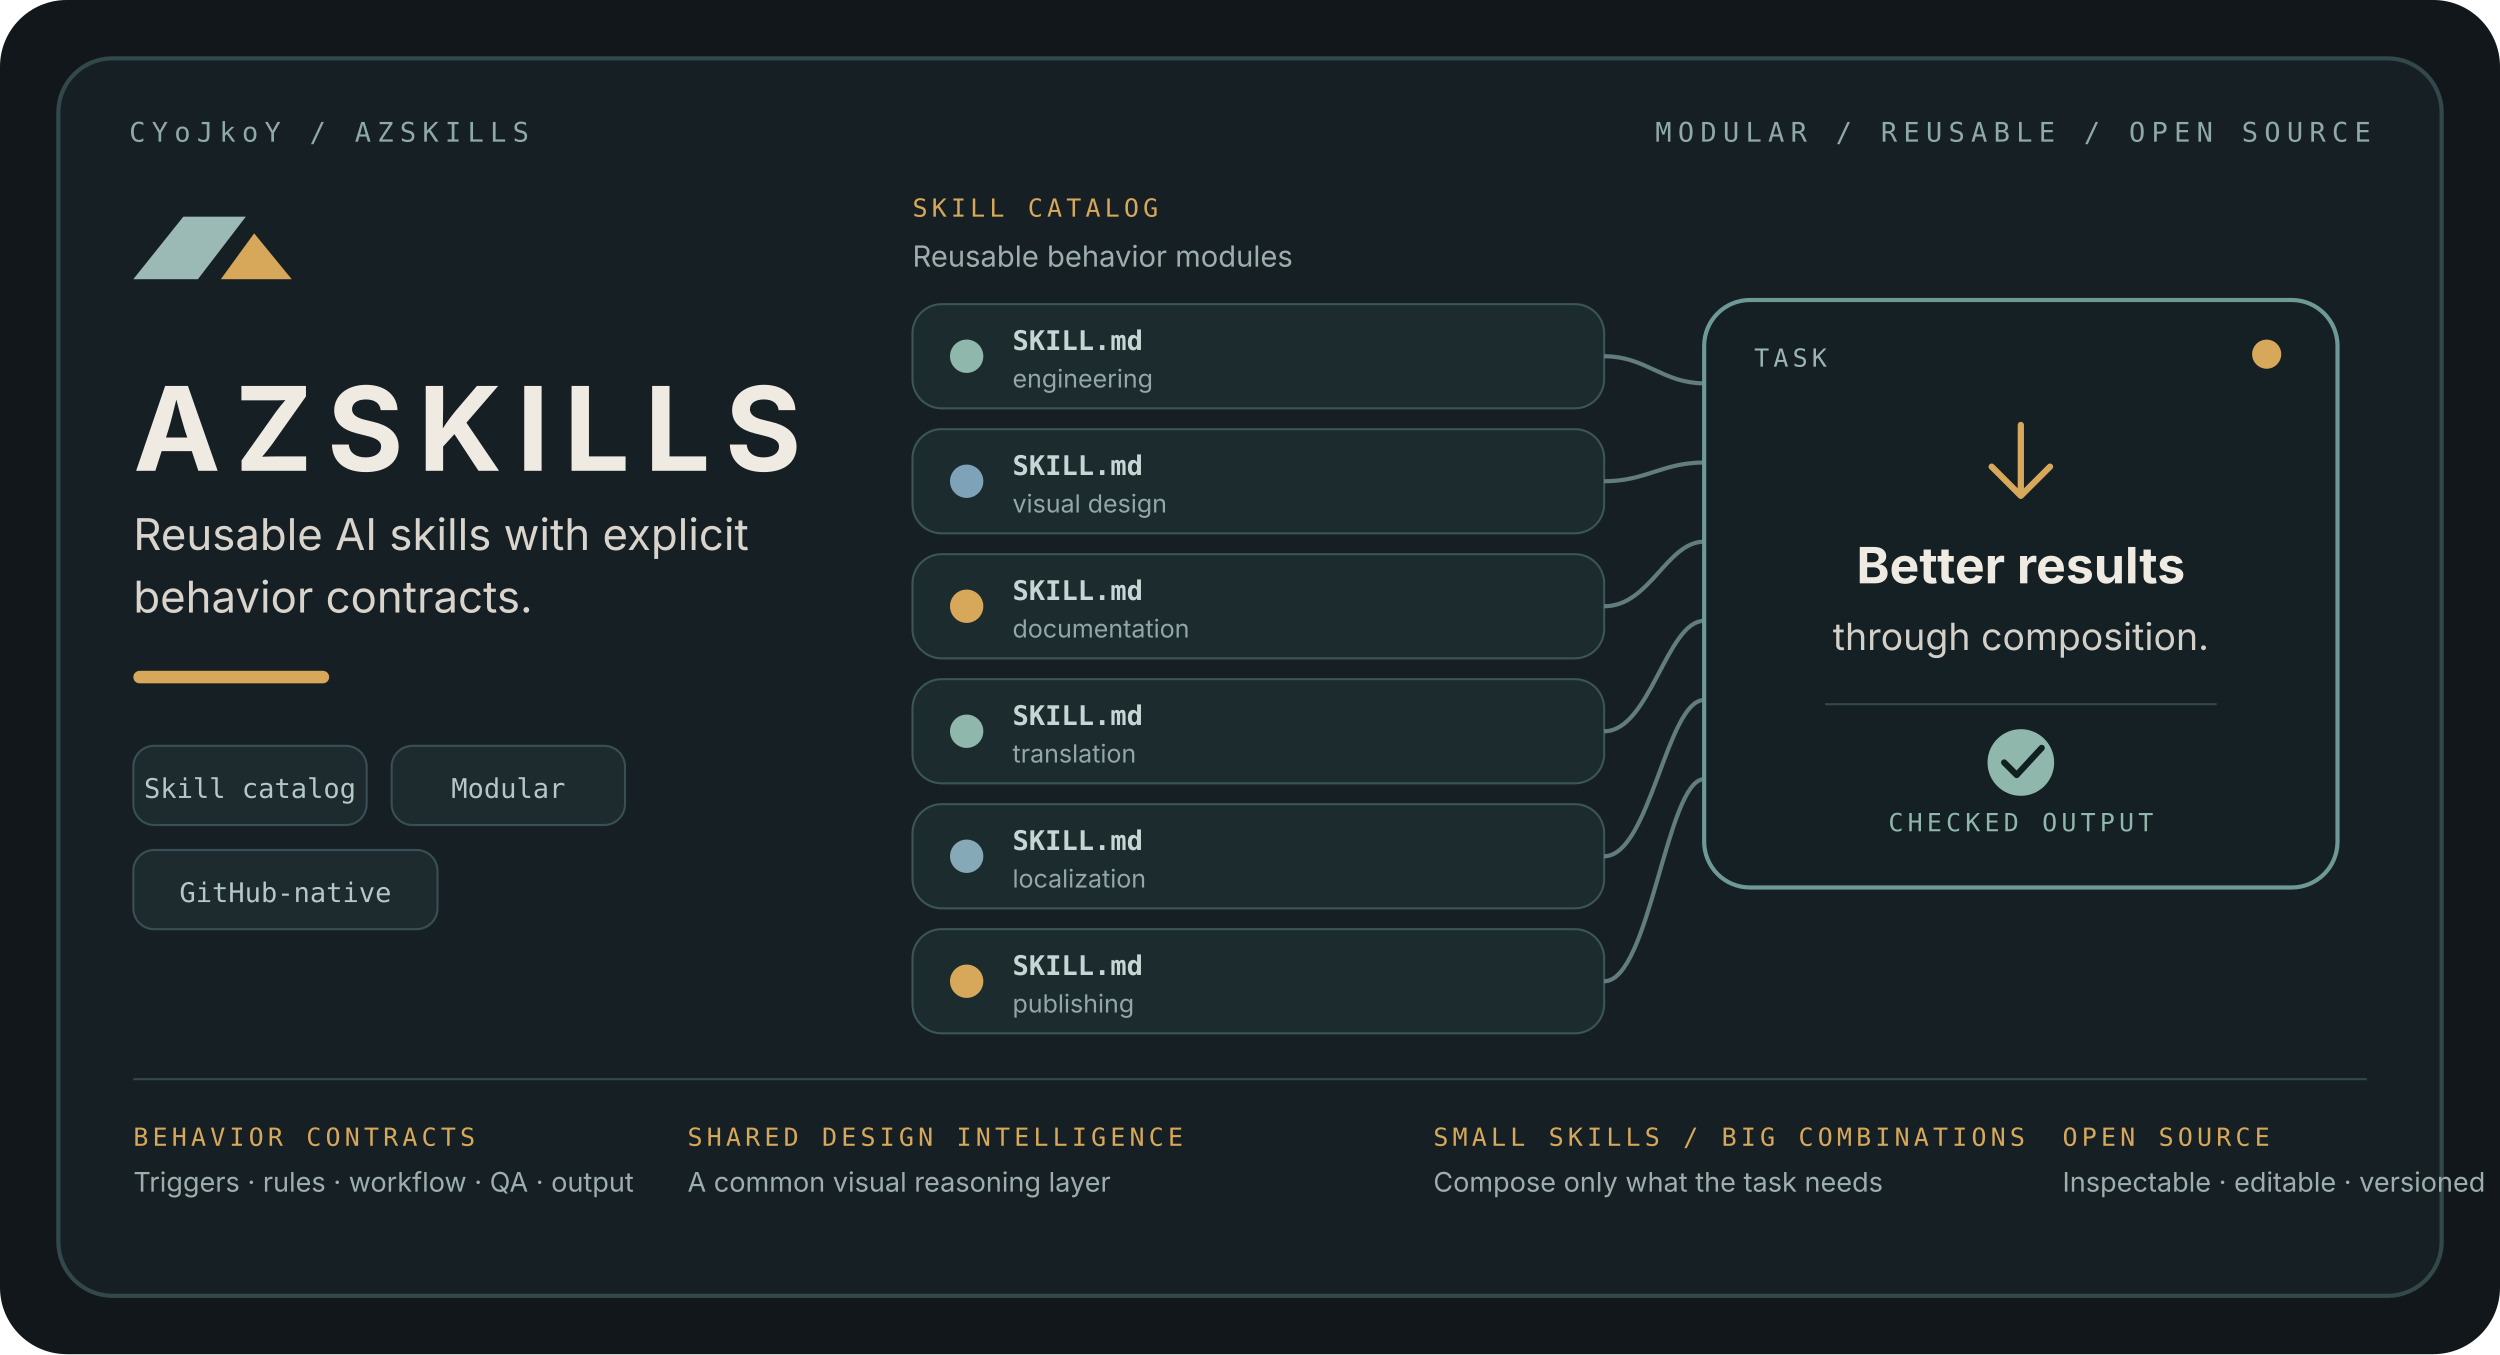
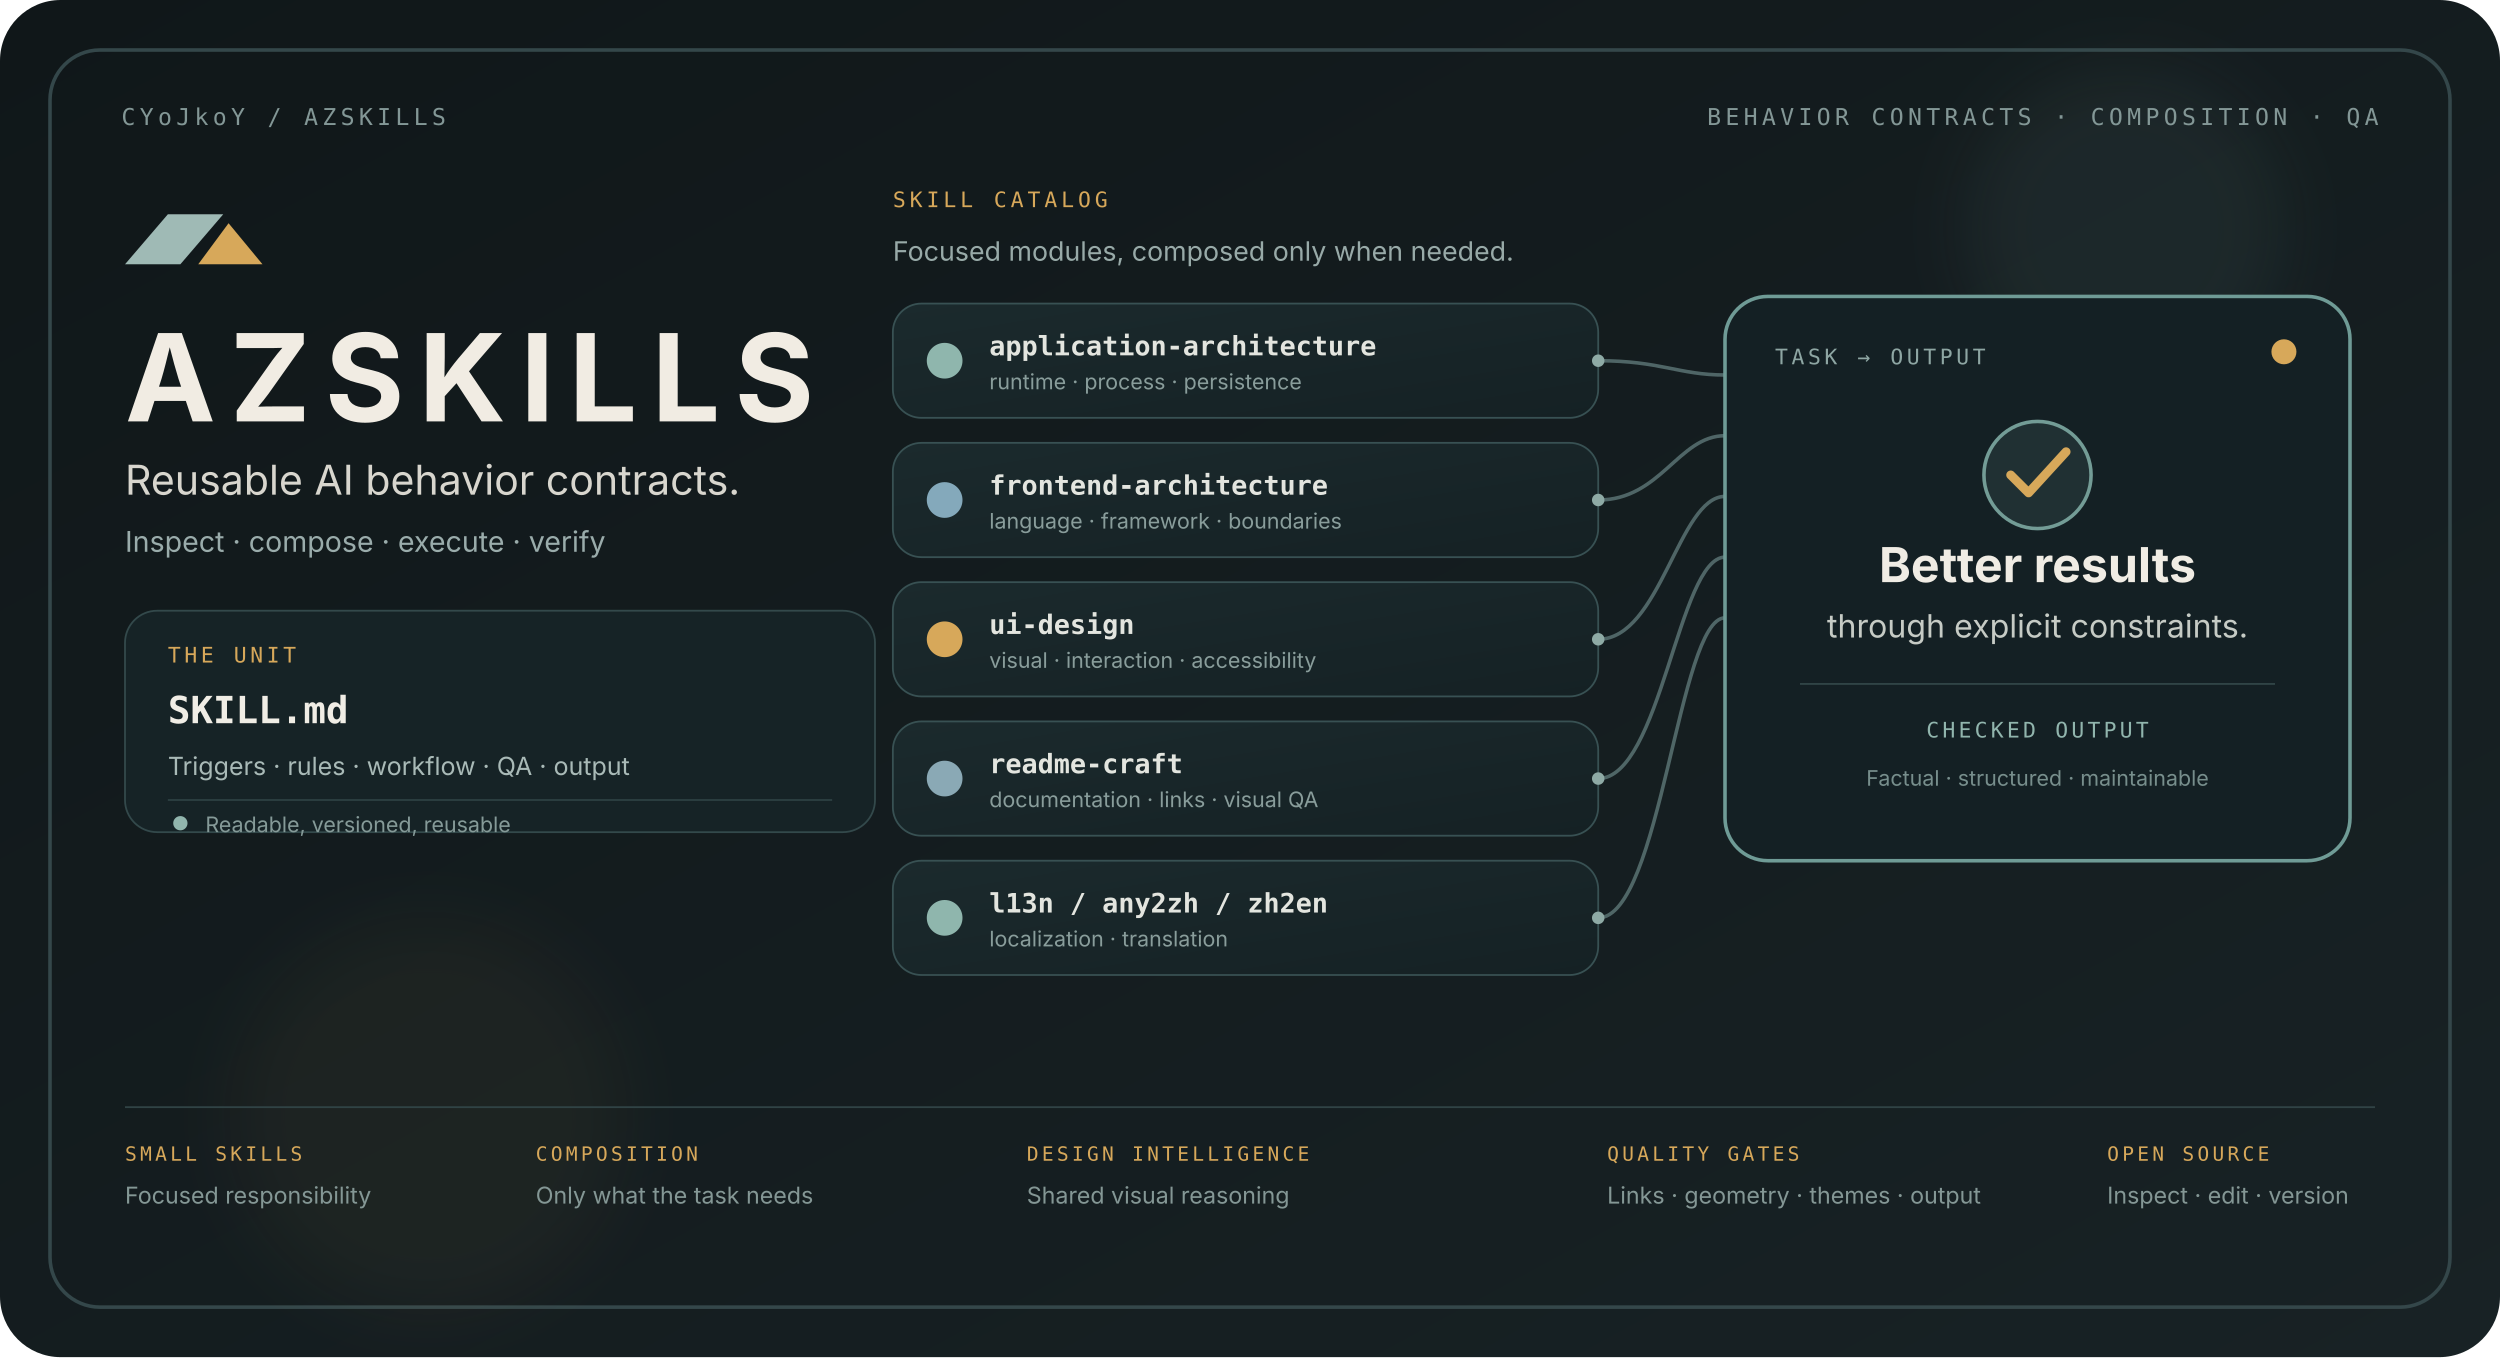
- <svg xmlns="http://www.w3.org/2000/svg" viewBox="0 0 1200 650" role="img" aria-labelledby="title desc">
-   <rect width="1200" height="650" rx="32" fill="#11171A" />
-   <rect x="28" y="28" width="1144" height="594" rx="26" fill="#162024" stroke="#33484A" stroke-width="2" />
+ <svg xmlns="http://www.w3.org/2000/svg" viewBox="0 0 1400 760" role="img" aria-labelledby="title desc">
+   <defs>
+     <linearGradient id="bg" x1="0" y1="0" x2="1" y2="1">
+       <stop offset="0" stop-color="#101719" />
+       <stop offset="1" stop-color="#182225" />
+     </linearGradient>
+     <linearGradient id="panel" x1="0" y1="0" x2="1" y2="1">
+       <stop offset="0" stop-color="#1b2a2d" />
+       <stop offset="1" stop-color="#152124" />
+     </linearGradient>
+     <filter id="soft" x="-20%" y="-20%" width="140%" height="140%">
+       <feGaussianBlur stdDeviation="18" />
+     </filter>
+   </defs>
+   <rect width="1400" height="760" rx="34" fill="url(#bg)" />
+   <rect x="28" y="28" width="1344" height="704" rx="28" fill="none" stroke="#34474a" stroke-width="2" />
+   <circle cx="1190" cy="128" r="90" fill="#7faaa2" opacity="0.08" filter="url(#soft)" />
+   <circle cx="240" cy="625" r="110" fill="#d7a85a" opacity="0.05" filter="url(#soft)" />
  <g font-family="Inter, Segoe UI, Arial, sans-serif">
-     <g fill="#8FA9A8" font-family="Cascadia Code, Consolas, monospace" font-size="13" letter-spacing="3">
-       <text x="62" y="68">CYoJkoY / AZSKILLS</text>
-       <text x="1138" y="68" text-anchor="end">MODULAR / REUSABLE / OPEN SOURCE</text>
+     <g font-family="Cascadia Code, Consolas, monospace" font-size="13" letter-spacing="2.4" fill="#839796">
+       <text x="68" y="70">CYoJkoY / AZSKILLS</text>
+       <text x="1332" y="70" text-anchor="end">BEHAVIOR CONTRACTS · COMPOSITION · QA</text>
    </g>
-     <g transform="translate(64 104)">
-       <path d="M0 30 L24 0 H54 L31 30 Z" fill="#9BBAB5" />
-       <path d="M42 30 L58 8 L76 30 Z" fill="#D7A85A" />
-       <text x="0" y="122" fill="#F0EBE2" font-size="56" font-weight="750" letter-spacing="7">AZSKILLS</text>
-       <text x="0" y="160" fill="#D9D5CC" font-size="21">Reusable AI skills with explicit</text>
-       <text x="0" y="190" fill="#D9D5CC" font-size="21">behavior contracts.</text>
-       <rect x="0" y="218" width="94" height="6" rx="3" fill="#D7A85A" />
-       <g transform="translate(0 254)" font-family="Cascadia Code, Consolas, monospace">
-         <rect x="0" y="0" width="112" height="38" rx="10" fill="#1D2B2E" stroke="#385055" />
-         <text x="56" y="25" text-anchor="middle" fill="#B4C8C7" font-size="13">Skill catalog</text>
-         <rect x="124" y="0" width="112" height="38" rx="10" fill="#1D2B2E" stroke="#385055" />
-         <text x="180" y="25" text-anchor="middle" fill="#B4C8C7" font-size="13">Modular</text>
-         <rect x="0" y="50" width="146" height="38" rx="10" fill="#1D2B2E" stroke="#385055" />
-         <text x="73" y="75" text-anchor="middle" fill="#B4C8C7" font-size="13">GitHub-native</text>
+     <g transform="translate(70 120)">
+       <g>
+         <path d="M0 28 L24 0 H55 L31 28 Z" fill="#9fbab5" />
+         <path d="M41 28 L58 5 L77 28 Z" fill="#d7a85a" />
+       </g>
+       <text x="0" y="116" fill="#f1ece3" font-size="68" font-weight="750" letter-spacing="8">AZSKILLS</text>
+       <text x="0" y="157" fill="#d8d6ce" font-size="23">Reusable AI behavior contracts.</text>
+       <text x="0" y="189" fill="#9aacab" font-size="16">Inspect · compose · execute · verify</text>
+       <rect x="0" y="222" width="420" height="124" rx="18" fill="#162326" stroke="#33494b" />
+       <text x="24" y="251" fill="#d7a85a" font-family="Cascadia Code, Consolas, monospace" font-size="12" letter-spacing="2">THE UNIT</text>
+       <text x="24" y="285" fill="#f0ede5" font-family="Cascadia Code, Consolas, monospace" font-size="21" font-weight="700">SKILL.md</text>
+       <text x="24" y="314" fill="#a9bab7" font-size="14">Triggers · rules · workflow · QA · output</text>
+       <line x1="24" y1="328" x2="396" y2="328" stroke="#2c4042" />
+       <circle cx="31" cy="341" r="4" fill="#91b5ad" />
+       <text x="45" y="346" fill="#859a98" font-size="12">Readable, versioned, reusable</text>
+     </g>
+     <g transform="translate(500 116)">
+       <text x="0" y="0" fill="#d7a85a" font-family="Cascadia Code, Consolas, monospace" font-size="12" letter-spacing="2.2">SKILL CATALOG</text>
+       <text x="0" y="30" fill="#98aaa8" font-size="15">Focused modules, composed only when needed.</text>
+       <g transform="translate(0 54)">
+         <rect width="395" height="64" rx="16" fill="url(#panel)" stroke="#385153" />
+         <circle cx="29" cy="32" r="10" fill="#8fb6ad" />
+         <text x="54" y="29" fill="#e3e5df" font-family="Cascadia Code, Consolas, monospace" font-size="15" font-weight="700">application-architecture</text>
+         <text x="54" y="48" fill="#899d9b" font-size="12">runtime · process · persistence</text>
+       </g>
+       <g transform="translate(0 132)">
+         <rect width="395" height="64" rx="16" fill="url(#panel)" stroke="#385153" />
+         <circle cx="29" cy="32" r="10" fill="#84a9bb" />
+         <text x="54" y="29" fill="#e3e5df" font-family="Cascadia Code, Consolas, monospace" font-size="15" font-weight="700">frontend-architecture</text>
+         <text x="54" y="48" fill="#899d9b" font-size="12">language · framework · boundaries</text>
+       </g>
+       <g transform="translate(0 210)">
+         <rect width="395" height="64" rx="16" fill="url(#panel)" stroke="#385153" />
+         <circle cx="29" cy="32" r="10" fill="#d7a85a" />
+         <text x="54" y="29" fill="#e3e5df" font-family="Cascadia Code, Consolas, monospace" font-size="15" font-weight="700">ui-design</text>
+         <text x="54" y="48" fill="#899d9b" font-size="12">visual · interaction · accessibility</text>
+       </g>
+       <g transform="translate(0 288)">
+         <rect width="395" height="64" rx="16" fill="url(#panel)" stroke="#385153" />
+         <circle cx="29" cy="32" r="10" fill="#8aa9b5" />
+         <text x="54" y="29" fill="#e3e5df" font-family="Cascadia Code, Consolas, monospace" font-size="15" font-weight="700">readme-craft</text>
+         <text x="54" y="48" fill="#899d9b" font-size="12">documentation · links · visual QA</text>
+       </g>
+       <g transform="translate(0 366)">
+         <rect width="395" height="64" rx="16" fill="url(#panel)" stroke="#385153" />
+         <circle cx="29" cy="32" r="10" fill="#8fb6ad" />
+         <text x="54" y="29" fill="#e3e5df" font-family="Cascadia Code, Consolas, monospace" font-size="15" font-weight="700">l13n / any2zh / zh2en</text>
+         <text x="54" y="48" fill="#899d9b" font-size="12">localization · translation</text>
      </g>
    </g>
-     <g transform="translate(438 104)">
-       <text x="0" y="0" fill="#D7A85A" font-family="Cascadia Code, Consolas, monospace" font-size="12" letter-spacing="2">SKILL CATALOG</text>
-       <text x="0" y="24" fill="#9DAEAC" font-size="14">Reusable behavior modules</text>
-       <g transform="translate(0 42)">
-         <rect x="0" y="0" width="332" height="50" rx="14" fill="#1C2B2E" stroke="#3B5558" />
-         <circle cx="26" cy="25" r="8" fill="#8FB7AC" />
-         <text x="48" y="22" fill="#C5D6D4" font-family="Cascadia Code, Consolas, monospace" font-size="13" font-weight="700">SKILL.md</text>
-         <text x="48" y="40" fill="#92A7A6" font-size="12">engineering</text>
+     <g fill="none" stroke="#637e7e" stroke-width="2" opacity="0.75">
+       <path d="M895 202 C930 202 940 210 966 210" />
+       <path d="M895 280 C930 280 940 244 966 244" />
+       <path d="M895 358 C930 358 940 278 966 278" />
+       <path d="M895 436 C930 436 940 312 966 312" />
+       <path d="M895 514 C930 514 940 346 966 346" />
+     </g>
+     <g fill="#8eaaa5">
+       <circle cx="895" cy="202" r="3.5" />
+       <circle cx="895" cy="280" r="3.5" />
+       <circle cx="895" cy="358" r="3.5" />
+       <circle cx="895" cy="436" r="3.5" />
+       <circle cx="895" cy="514" r="3.5" />
+     </g>
+     <g transform="translate(966 166)">
+       <rect width="350" height="316" rx="24" fill="#142024" stroke="#6f9b96" stroke-width="2" />
+       <text x="28" y="38" fill="#8ea6a3" font-family="Cascadia Code, Consolas, monospace" font-size="12" letter-spacing="2">TASK → OUTPUT</text>
+       <circle cx="313" cy="31" r="7" fill="#d7a85a" />
+       <g transform="translate(145 70)">
+         <circle cx="30" cy="30" r="30" fill="#203033" stroke="#739c96" stroke-width="2" />
+         <path d="M15 30 l10 10 l21-23" fill="none" stroke="#d7a85a" stroke-width="5" stroke-linecap="round" stroke-linejoin="round" />
      </g>
-       <g transform="translate(0 102)">
-         <rect x="0" y="0" width="332" height="50" rx="14" fill="#1C2B2E" stroke="#3B5558" />
-         <circle cx="26" cy="25" r="8" fill="#7EA3B8" />
-         <text x="48" y="22" fill="#C5D6D4" font-family="Cascadia Code, Consolas, monospace" font-size="13" font-weight="700">SKILL.md</text>
-         <text x="48" y="40" fill="#92A7A6" font-size="12">visual design</text>
-       </g>
-       <g transform="translate(0 162)">
-         <rect x="0" y="0" width="332" height="50" rx="14" fill="#1C2B2E" stroke="#3B5558" />
-         <circle cx="26" cy="25" r="8" fill="#D7A85A" />
-         <text x="48" y="22" fill="#C5D6D4" font-family="Cascadia Code, Consolas, monospace" font-size="13" font-weight="700">SKILL.md</text>
-         <text x="48" y="40" fill="#92A7A6" font-size="12">documentation</text>
-       </g>
-       <g transform="translate(0 222)">
-         <rect x="0" y="0" width="332" height="50" rx="14" fill="#1C2B2E" stroke="#3B5558" />
-         <circle cx="26" cy="25" r="8" fill="#8FB7AC" />
-         <text x="48" y="22" fill="#C5D6D4" font-family="Cascadia Code, Consolas, monospace" font-size="13" font-weight="700">SKILL.md</text>
-         <text x="48" y="40" fill="#92A7A6" font-size="12">translation</text>
-       </g>
-       <g transform="translate(0 282)">
-         <rect x="0" y="0" width="332" height="50" rx="14" fill="#1C2B2E" stroke="#3B5558" />
-         <circle cx="26" cy="25" r="8" fill="#86A9B7" />
-         <text x="48" y="22" fill="#C5D6D4" font-family="Cascadia Code, Consolas, monospace" font-size="13" font-weight="700">SKILL.md</text>
-         <text x="48" y="40" fill="#92A7A6" font-size="12">localization</text>
-       </g>
-       <g transform="translate(0 342)">
-         <rect x="0" y="0" width="332" height="50" rx="14" fill="#1C2B2E" stroke="#3B5558" />
-         <circle cx="26" cy="25" r="8" fill="#D7A85A" />
-         <text x="48" y="22" fill="#C5D6D4" font-family="Cascadia Code, Consolas, monospace" font-size="13" font-weight="700">SKILL.md</text>
-         <text x="48" y="40" fill="#92A7A6" font-size="12">publishing</text>
-       </g>
+       <text x="175" y="160" text-anchor="middle" fill="#f0ece4" font-size="27" font-weight="700">Better results</text>
+       <text x="175" y="191" text-anchor="middle" fill="#c6cbc5" font-size="18">through explicit constraints.</text>
+       <line x1="42" y1="217" x2="308" y2="217" stroke="#314547" />
+       <text x="175" y="247" text-anchor="middle" fill="#91b5ad" font-family="Cascadia Code, Consolas, monospace" font-size="12" letter-spacing="1.8">CHECKED OUTPUT</text>
+       <text x="175" y="274" text-anchor="middle" fill="#778e8c" font-size="12">Factual · structured · maintainable</text>
    </g>
-     <g fill="none" stroke="#708D8D" stroke-width="2" opacity="0.85">
-       <path d="M770 171 C790 171 798 184 818 184" />
-       <path d="M770 231 C790 231 798 222 818 222" />
-       <path d="M770 291 C792 291 800 260 818 260" />
-       <path d="M770 351 C792 351 800 298 818 298" />
-       <path d="M770 411 C792 411 800 336 818 336" />
-       <path d="M770 471 C792 471 800 374 818 374" />
+     <line x1="70" y1="620" x2="1330" y2="620" stroke="#304345" />
+     <g transform="translate(70 650)">
+       <text x="0" y="0" fill="#d7a85a" font-family="Cascadia Code, Consolas, monospace" font-size="11" letter-spacing="1.8">SMALL SKILLS</text>
+       <text x="0" y="24" fill="#849795" font-size="13">Focused responsibility</text>
    </g>
-     <g transform="translate(818 144)">
-       <rect x="0" y="0" width="304" height="282" rx="22" fill="#142024" stroke="#6E9997" stroke-width="2" />
-       <text x="24" y="32" fill="#9CB4B2" font-family="Cascadia Code, Consolas, monospace" font-size="12" letter-spacing="2">TASK</text>
-       <circle cx="270" cy="26" r="7" fill="#D7A85A" />
-       <path d="M152 60 v34 M138 80 l14 14 l14-14" stroke="#D7A85A" stroke-width="3" fill="none" stroke-linecap="round" stroke-linejoin="round" />
-       <text x="152" y="136" text-anchor="middle" fill="#F0EBE2" font-size="24" font-weight="700">Better results</text>
-       <text x="152" y="168" text-anchor="middle" fill="#D2D0C8" font-size="18">through composition.</text>
-       <line x1="58" y1="194" x2="246" y2="194" stroke="#33484A" />
-       <circle cx="152" cy="222" r="16" fill="#8FB7AC" />
-       <path d="M144 222 l6 6 l12-13" stroke="#102020" stroke-width="3" fill="none" stroke-linecap="round" stroke-linejoin="round" />
-       <text x="152" y="255" text-anchor="middle" fill="#8FB7AC" font-family="Cascadia Code, Consolas, monospace" font-size="12" letter-spacing="2">CHECKED OUTPUT</text>
+     <g transform="translate(300 650)">
+       <text x="0" y="0" fill="#d7a85a" font-family="Cascadia Code, Consolas, monospace" font-size="11" letter-spacing="1.8">COMPOSITION</text>
+       <text x="0" y="24" fill="#849795" font-size="13">Only what the task needs</text>
    </g>
-     <line x1="64" y1="518" x2="1136" y2="518" stroke="#33484A" />
-     <g transform="translate(64 550)">
-       <text x="0" y="0" fill="#D7A85A" font-family="Cascadia Code, Consolas, monospace" font-size="12" letter-spacing="2">BEHAVIOR CONTRACTS</text>
-       <text x="0" y="22" fill="#9DAEAC" font-size="13">Triggers · rules · workflow · QA · output</text>
+     <g transform="translate(575 650)">
+       <text x="0" y="0" fill="#d7a85a" font-family="Cascadia Code, Consolas, monospace" font-size="11" letter-spacing="1.8">DESIGN INTELLIGENCE</text>
+       <text x="0" y="24" fill="#849795" font-size="13">Shared visual reasoning</text>
    </g>
-     <g transform="translate(330 550)">
-       <text x="0" y="0" fill="#D7A85A" font-family="Cascadia Code, Consolas, monospace" font-size="12" letter-spacing="2">SHARED DESIGN INTELLIGENCE</text>
-       <text x="0" y="22" fill="#9DAEAC" font-size="13">A common visual reasoning layer</text>
+     <g transform="translate(900 650)">
+       <text x="0" y="0" fill="#d7a85a" font-family="Cascadia Code, Consolas, monospace" font-size="11" letter-spacing="1.8">QUALITY GATES</text>
+       <text x="0" y="24" fill="#849795" font-size="13">Links · geometry · themes · output</text>
    </g>
-     <g transform="translate(688 550)">
-       <text x="0" y="0" fill="#D7A85A" font-family="Cascadia Code, Consolas, monospace" font-size="12" letter-spacing="2">SMALL SKILLS / BIG COMBINATIONS</text>
-       <text x="0" y="22" fill="#9DAEAC" font-size="13">Compose only what the task needs</text>
-     </g>
-     <g transform="translate(990 550)">
-       <text x="0" y="0" fill="#D7A85A" font-family="Cascadia Code, Consolas, monospace" font-size="12" letter-spacing="2">OPEN SOURCE</text>
-       <text x="0" y="22" fill="#9DAEAC" font-size="13">Inspectable · editable · versioned</text>
+     <g transform="translate(1180 650)">
+       <text x="0" y="0" fill="#d7a85a" font-family="Cascadia Code, Consolas, monospace" font-size="11" letter-spacing="1.8">OPEN SOURCE</text>
+       <text x="0" y="24" fill="#849795" font-size="13">Inspect · edit · version</text>
    </g>
  </g>
</svg>
